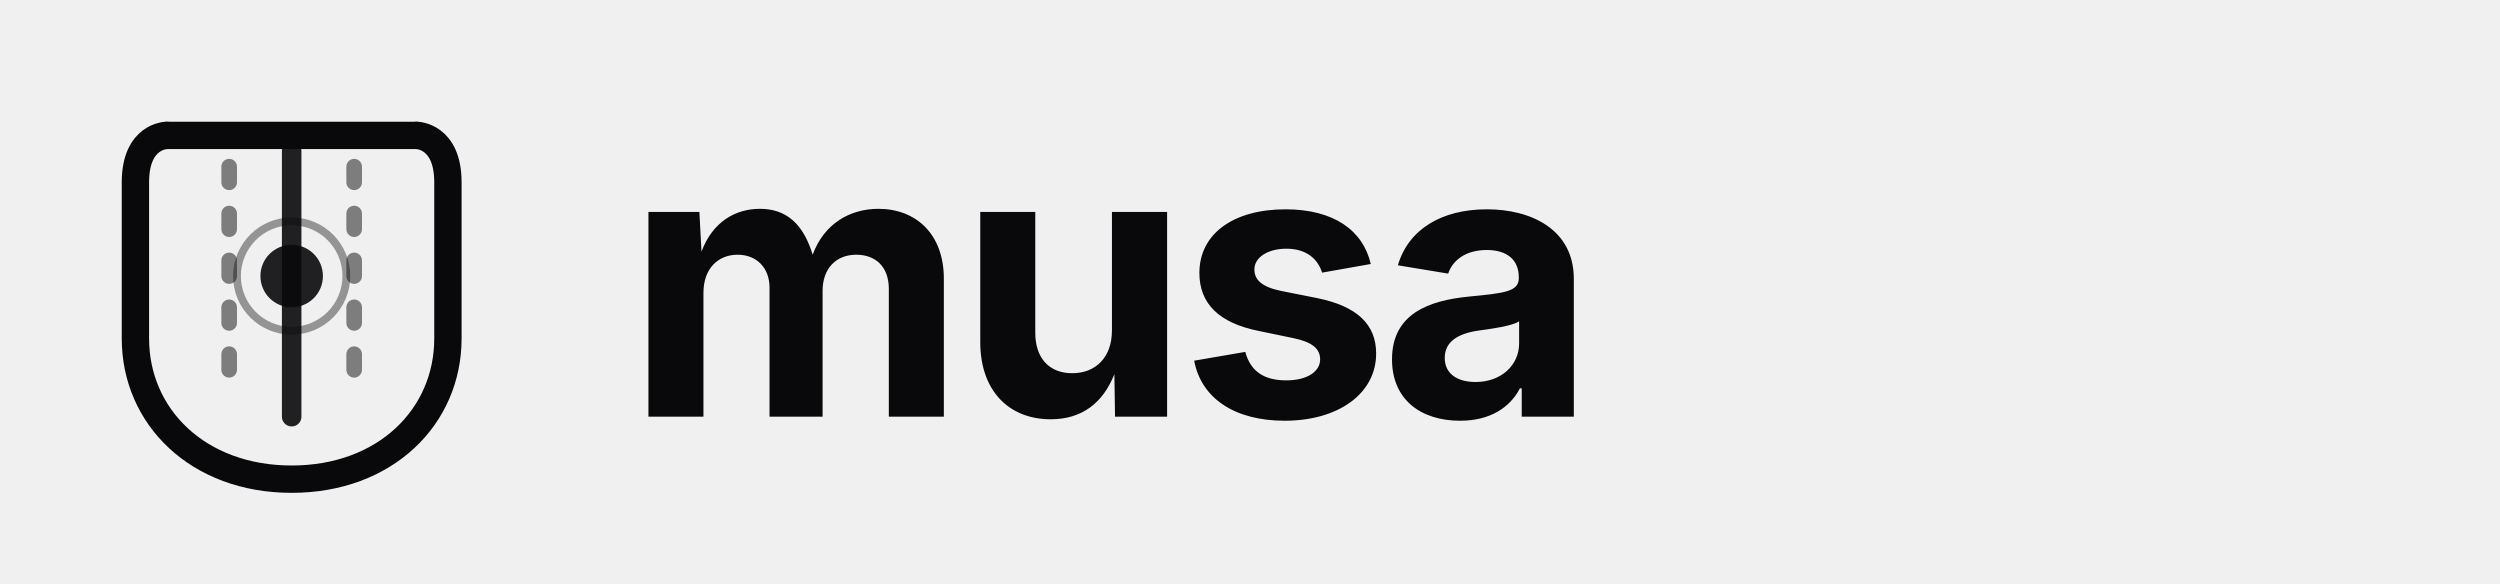
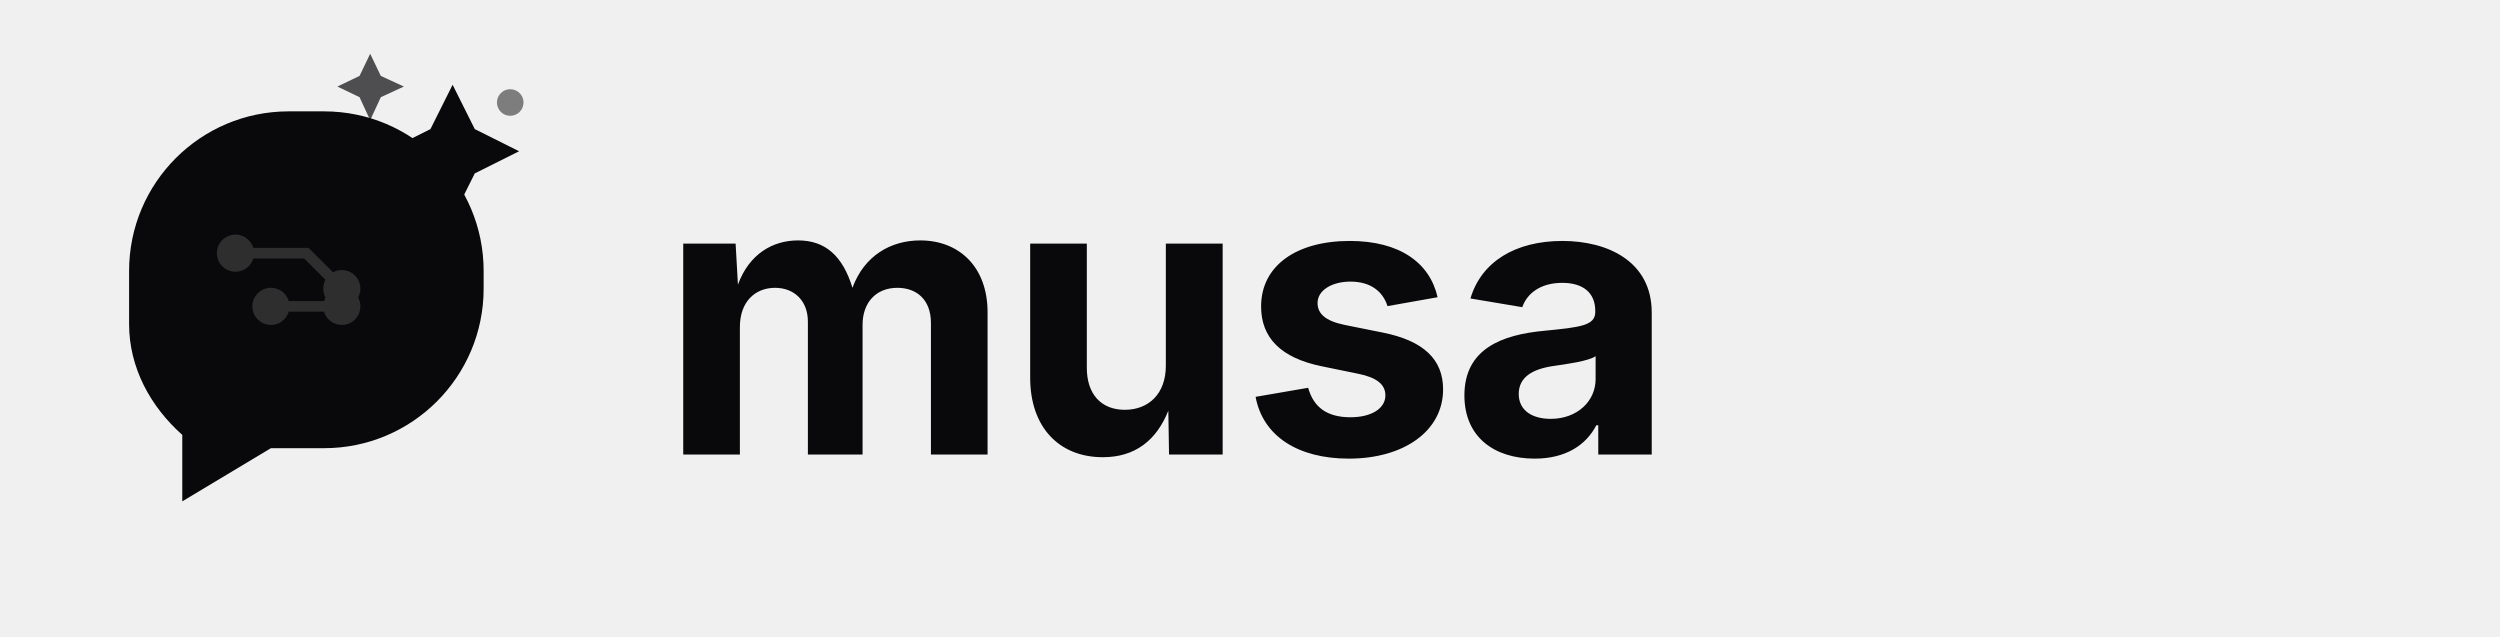
- <svg xmlns="http://www.w3.org/2000/svg" viewBox="0 0 240 56" fill="none">
-   <g transform="translate(4,4) scale(0.75)">
-     <path d="M16 12C16 12 12 12 12 18V38C12 48 20 56 32 56C44 56 52 48 52 38V18C52 12 48 12 48 12" stroke="#09090b" stroke-width="3.5" stroke-linecap="round" fill="none" />
-     <line x1="16" y1="12" x2="48" y2="12" stroke="#09090b" stroke-width="3.5" stroke-linecap="round" />
-     <line x1="24" y1="16" x2="24" y2="44" stroke="#09090b" stroke-width="2" stroke-linecap="round" stroke-dasharray="2 4" opacity="0.5" />
-     <line x1="32" y1="14" x2="32" y2="48" stroke="#09090b" stroke-width="2.5" stroke-linecap="round" opacity="0.9" />
-     <line x1="40" y1="16" x2="40" y2="44" stroke="#09090b" stroke-width="2" stroke-linecap="round" stroke-dasharray="2 4" opacity="0.5" />
-     <circle cx="32" cy="30" r="4" fill="#09090b" opacity="0.9" />
-     <circle cx="32" cy="30" r="7" fill="none" stroke="#09090b" stroke-width="1" opacity="0.4" />
+ <svg xmlns="http://www.w3.org/2000/svg" viewBox="0 0 220 56" fill="none">
+   <g transform="translate(2, 2) scale(0.78)">
+     <path d="M12 28C12 18.06 20.06 10 30 10H34C43.94 10 52 18.06 52 28V30C52 39.94 43.94 48 34 48H28L18 54V46.5C14.4 43.3 12 38.9 12 34V28Z" fill="#09090b" />
+     <path d="M46 12L48.5 7L51 12L56 14.5L51 17L48.5 22L46 17L41 14.5Z" fill="#09090b" />
+     <path d="M38 6L39.2 3.5L40.4 6L43 7.2L40.4 8.4L39.2 11L38 8.4L35.5 7.2Z" fill="#09090b" opacity="0.7" />
+     <circle cx="55" cy="9" r="1.5" fill="#09090b" opacity="0.5" />
+     <g opacity="0.15" stroke="#ffffff" stroke-width="1.2" stroke-linecap="round">
+       <path d="M24 26H32L36 30" />
+       <path d="M28 32H36" />
+       <circle cx="24" cy="26" r="1.5" fill="#ffffff" />
+       <circle cx="36" cy="30" r="1.5" fill="#ffffff" />
+       <circle cx="28" cy="32" r="1.5" fill="#ffffff" />
+       <circle cx="36" cy="32" r="1.5" fill="#ffffff" />
+     </g>
  </g>
-   <text x="60" y="40" font-family="'Space Grotesk', 'Inter', system-ui, sans-serif" font-size="36" font-weight="700" fill="#09090b" letter-spacing="-1">musa</text>
+   <text x="58" y="40" font-family="'Space Grotesk', 'Inter', system-ui, sans-serif" font-size="34" font-weight="700" fill="#09090b" letter-spacing="-0.5">musa</text>
</svg>
